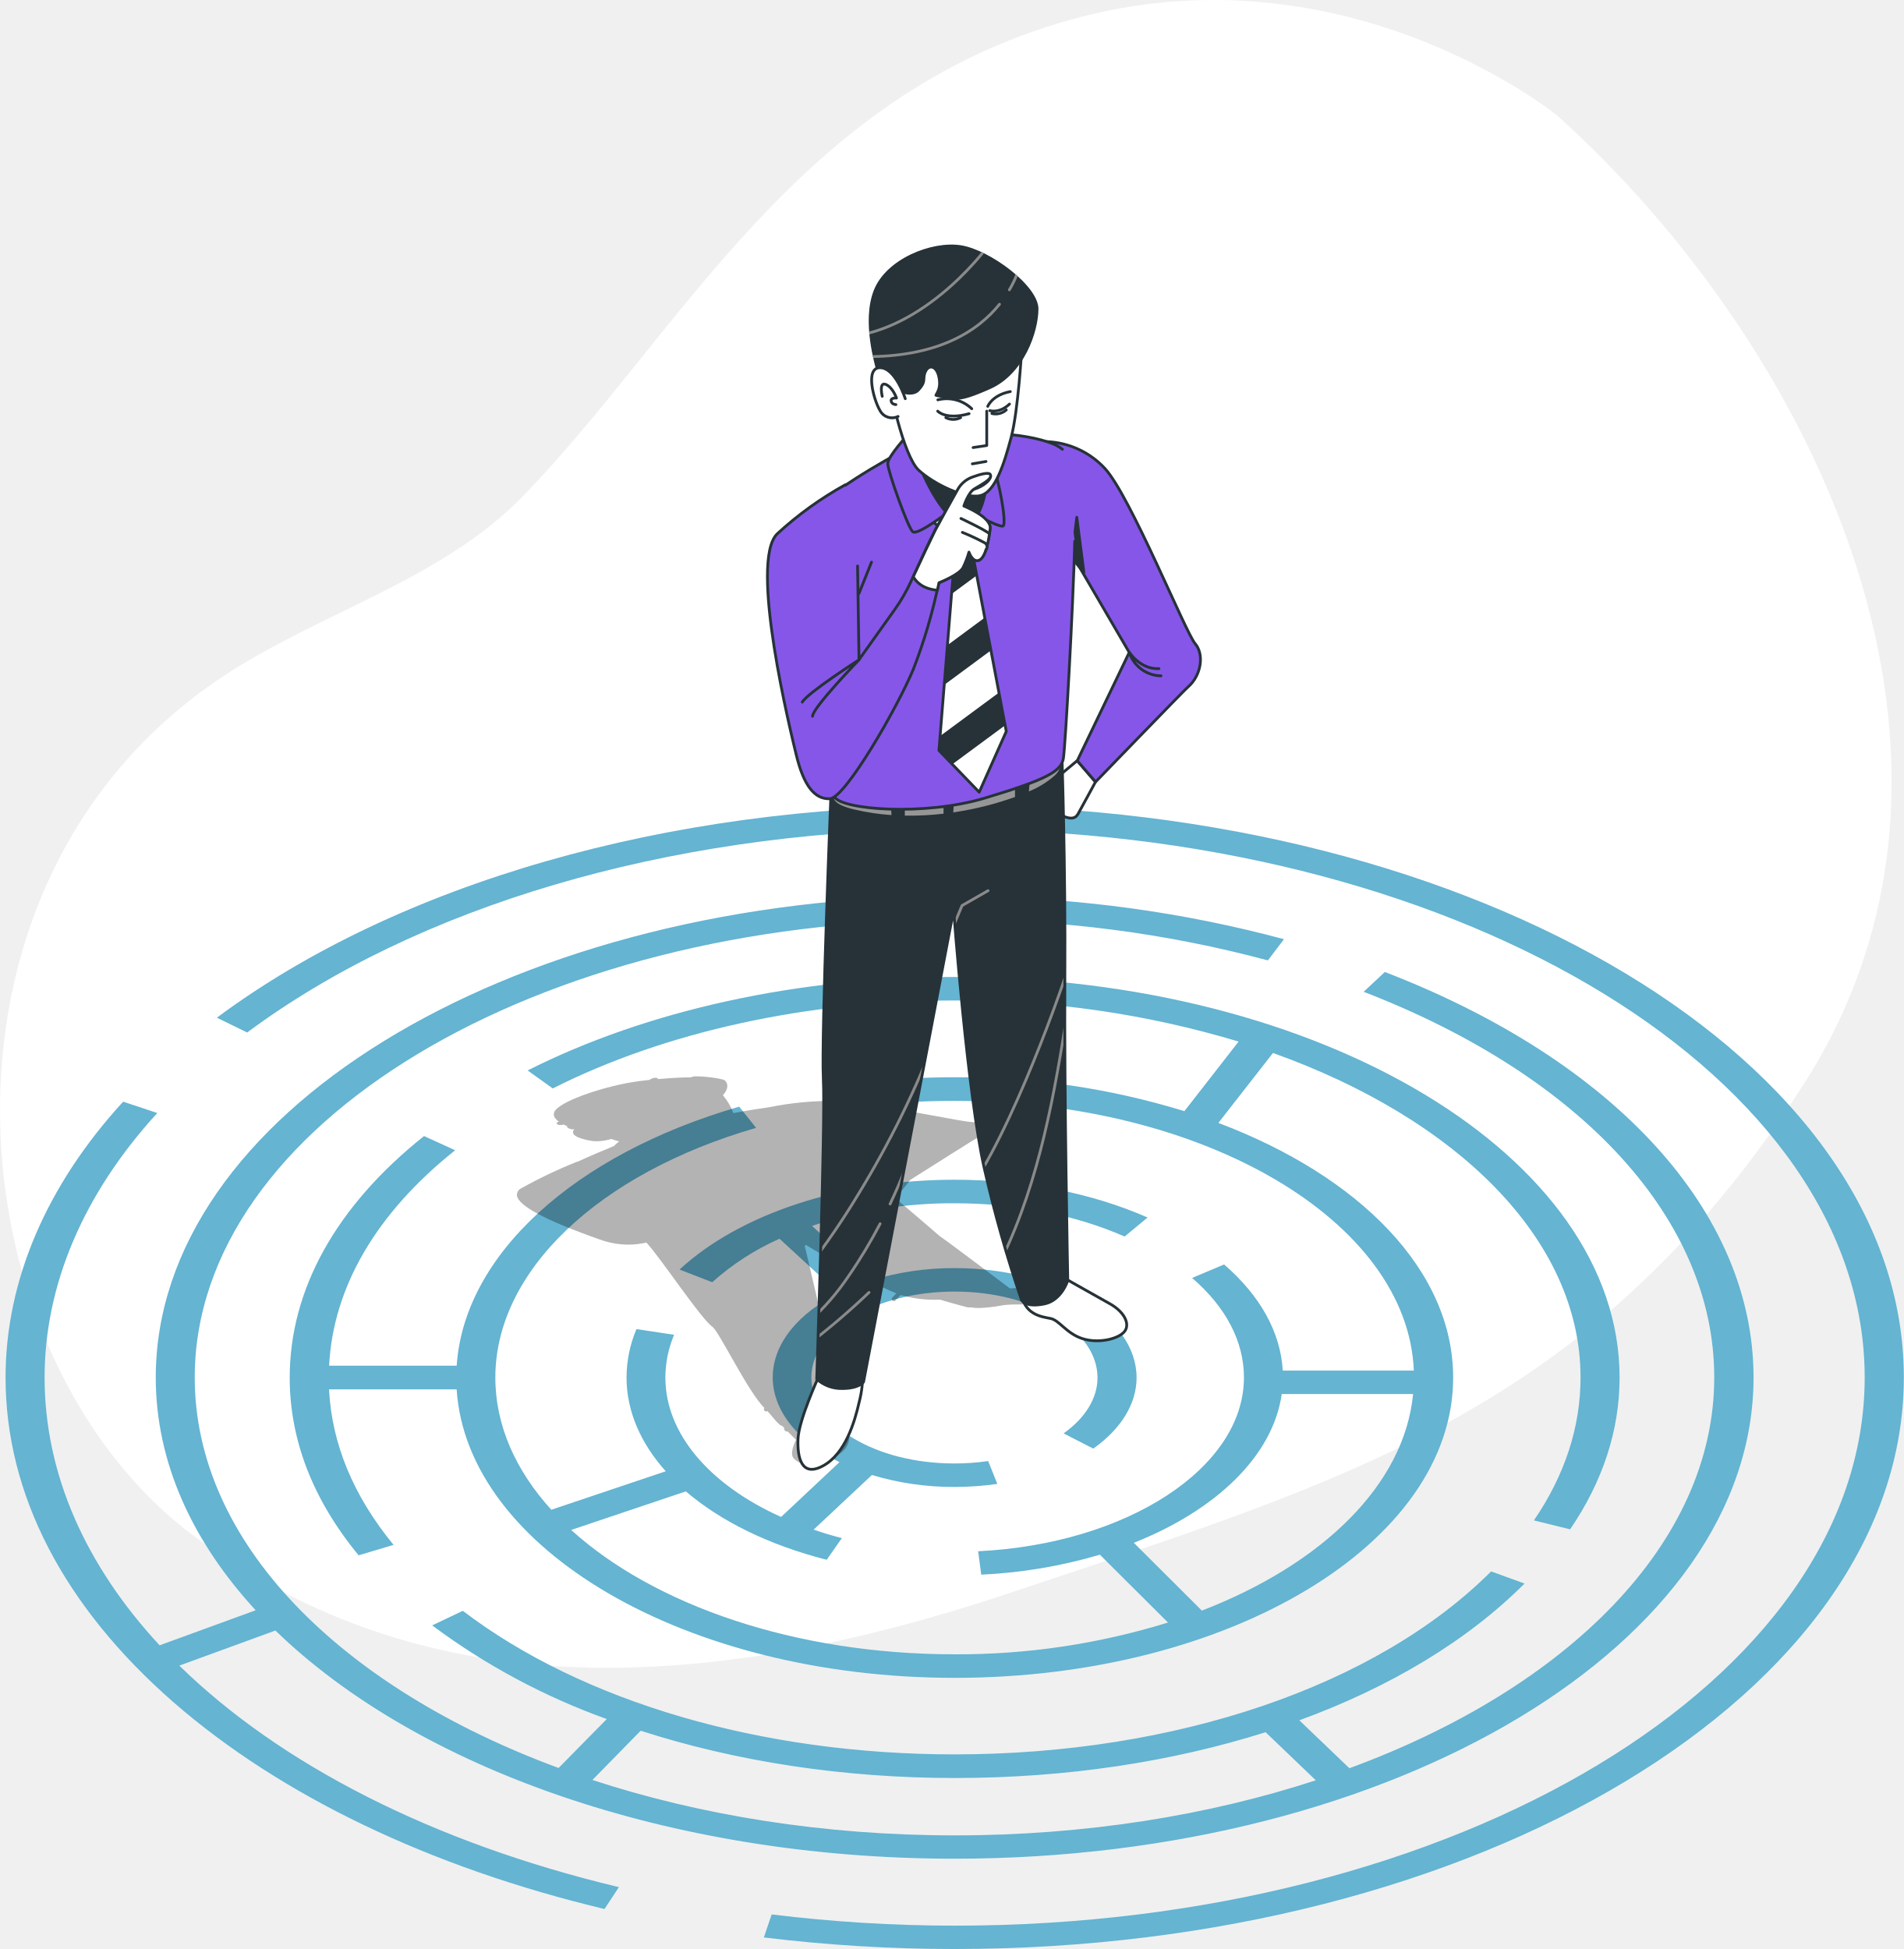
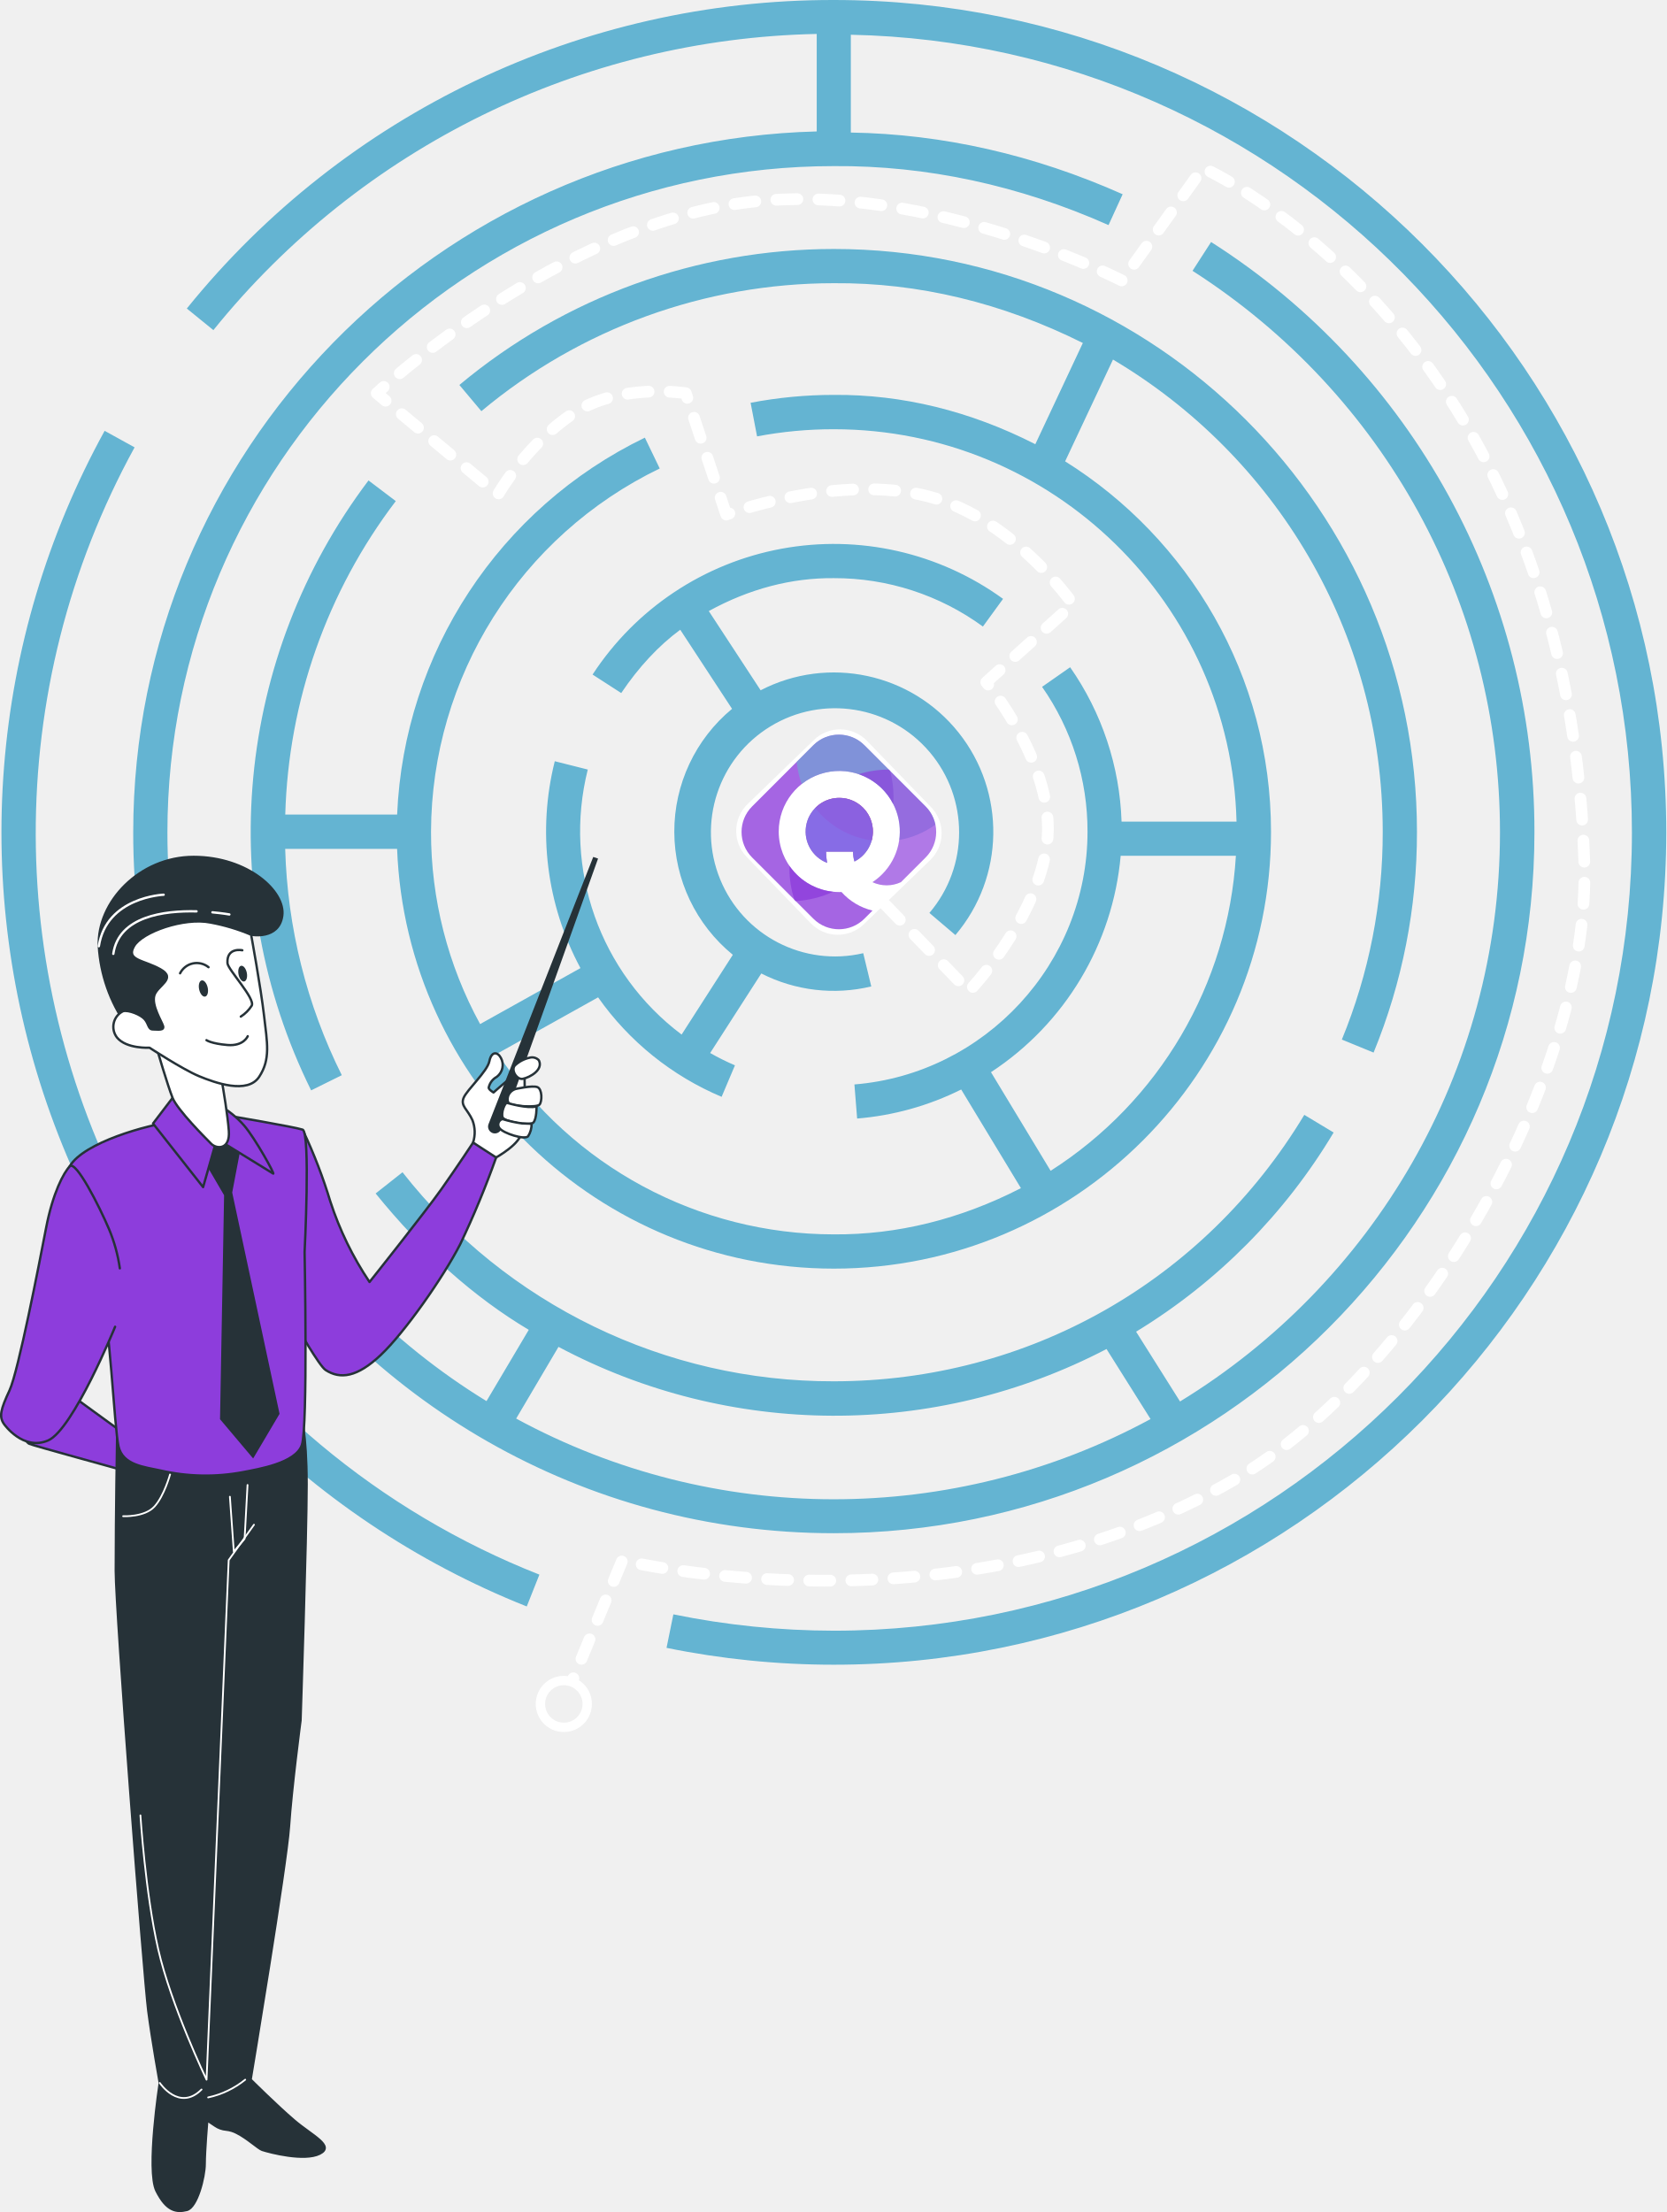
- <svg xmlns="http://www.w3.org/2000/svg" width="682.758" height="699.03" viewBox="0 0 682.758 699.03">
-   <defs>
-     <clipPath id="clip-path">
-       <path id="Path_2746" data-name="Path 2746" d="M220.8,208.1s-3.678,91.08-2.888,106.292S215.54,422,215.54,422a12.994,12.994,0,0,0,9.195,3.4c6.079,0,7.6-2.356,7.6-2.356l32.3-169.211s4.985,66.14,11.018,92.706a471.525,471.525,0,0,0,13.328,47.113s1.109,2.812,8.191,1.413c6.17-1.216,8.4-8.4,8.4-8.4s-1.307-66.87-1.049-108.131-1.049-79.788-1.049-79.788-27.827,9.119-47.766,11.55a94.788,94.788,0,0,1-34.909-2.2Z" transform="translate(-215.54 -198.75)" fill="#263238" stroke="#263238" stroke-linecap="round" stroke-linejoin="round" stroke-width="1" />
-     </clipPath>
-     <clipPath id="clip-path-2">
-       <path id="Path_2770" data-name="Path 2770" d="M236.258,129.712s6.626,4.1,9.787.638,1.353-4.255,2.614-6.778,3.754-1.125,4.058,3.617-3.83,5.046,1.216,5.684,5.547,2.173,17.553-3.207,17.188-20.471,17.188-28.693-17.371-21.155-27.781-22.8-26.854,4.818-31.277,16.186.638,27.158.957,29.058S230.894,128.785,236.258,129.712Z" transform="translate(-227.813 -77.924)" fill="#263238" />
-     </clipPath>
-   </defs>
-   <g id="Group_8237" data-name="Group 8237" transform="translate(-1112 -238.484)">
-     <g id="background-simple--inject-2" transform="translate(1112 238.484)">
-       <path id="Path_2729" data-name="Path 2729" d="M581.289,61.674S505.5-.226,406.927,27.221,267.108,139.577,210.558,197.951c-29.6,30.578-73.344,41.854-108.511,65.35C-10.34,338.575,6.241,507.74,93,571.57c75.076,55.244,168.891,61.019,290.959,20.274S593.4,526.616,669.116,409.913,674.648,145.671,581.289,61.674Z" transform="translate(-22.818 -20.201)" fill="#fff" />
-       <path id="Path_2730" data-name="Path 2730" d="M581.289,61.674S505.5-.226,406.927,27.221,267.108,139.577,210.558,197.951c-29.6,30.578-73.344,41.854-108.511,65.35C-10.34,338.575,6.241,507.74,93,571.57c75.076,55.244,168.891,61.019,290.959,20.274S593.4,526.616,669.116,409.913,674.648,145.671,581.289,61.674Z" transform="translate(-22.818 -20.201)" opacity="0" />
+ <svg xmlns="http://www.w3.org/2000/svg" width="711.884" height="945.066" viewBox="0 0 711.884 945.066">
+   <g id="Group_8331" data-name="Group 8331" transform="translate(11914.884 14162)">
+     <g id="Group_8262" data-name="Group 8262" transform="translate(-11914.239 -14162)">
+       <path id="Path_2731" data-name="Path 2731" d="M379.734,210.37A354.54,354.54,0,0,0,103.3,342.183l11.353,9.227a340.164,340.164,0,0,1,257.763-126.54v41.653C210.728,270.661,80.4,403.4,80.4,566.054a297.562,297.562,0,0,0,37.44,144.81l-36,21.8A342.662,342.662,0,0,1,80.989,401.5l-12.8-7.065A355.893,355.893,0,0,0,248.534,896.719l5.4-13.6A339.814,339.814,0,0,1,89.23,745.293l36.011-21.828c52.842,85.151,147.141,141.962,254.492,141.962,165.036,0,299.316-134.449,299.316-299.373a298.307,298.307,0,0,0-138.139-252.29l-7.939,12.311c82.248,52.725,131.359,142.358,131.359,239.9,0,102.814-54.779,193.106-136.694,243.168l-18.768-29.816a249.5,249.5,0,0,0,84.391-85.1l-12.528-7.54C537.862,757.868,462.7,800.522,379.638,800.522a233.441,233.441,0,0,1-184.185-89.316l-11.48,9.069c19.954,24.675,42,44.308,65.417,58.261l-18.053,30.449C149.63,758.9,95.009,668.736,95.009,566.054c0-157.015,127.723-284.716,284.708-284.716,39.624-.3,79.1,8.18,117.37,25.2l6.034-13.181C465.234,276.489,426.215,267.631,386.99,267V225.212C571.714,229.008,720.7,380.435,720.7,566.054,720.7,754.1,567.745,907.08,379.734,907.08a344.682,344.682,0,0,1-68.561-6.986l-2.922,14.315a358.148,358.148,0,0,0,71.451,7.2c196.061,0,355.667-159.546,355.667-355.657S575.795,210.37,379.734,210.37ZM262.094,785.812a251.121,251.121,0,0,0,234.137.923l18.815,29.922a284.309,284.309,0,0,1-271.037-.211Z" transform="translate(-24.13 -210.37)" fill="#64b4d2" />
+       <path id="Path_2732" data-name="Path 2732" d="M570.918,594.091a247.267,247.267,0,0,0,18.53-94.366c0-137.269-111.765-248.965-249.126-248.965a249.572,249.572,0,0,0-159.987,58.1l9.4,11.193a234.824,234.824,0,0,1,150.587-54.676c36.028-.274,71.881,8.336,106.383,25.547L426.4,334.17c-27.884-14.207-56.906-21.311-86.075-21.07a188.767,188.767,0,0,0-35.567,3.371l2.763,14.354a174.876,174.876,0,0,1,32.8-3.055c93.537,0,169.752,74.771,172.038,167.662H463.249a122.229,122.229,0,0,0-21.975-65.974l-11.988,8.375A107.385,107.385,0,0,1,448.7,499.725c0,56.045-43.744,103.479-99.587,107.982l1.159,14.564a121.853,121.853,0,0,0,44.458-12.4l25.516,42.14c-25.9,13.309-52.878,19.97-79.993,19.753a172.2,172.2,0,0,1-143.617-77.3l42.966-23.967A122.884,122.884,0,0,0,292.37,613l5.7-13.458a102.727,102.727,0,0,1-10.591-5.268L309.328,560.3a68.376,68.376,0,0,0,46.983,5.531l-3.43-14.2a53.02,53.02,0,1,1,28.263-17.2l11.115,9.455a68.115,68.115,0,0,0-83.217-104.585l-22.15-33.843c17.231-9.473,35.277-14.224,53.429-14.064a107.487,107.487,0,0,1,63.687,20.675l8.606-11.825a123.1,123.1,0,0,0-175.372,32.342l12.242,7.9c7.5-11.137,16.012-20.264,25.214-27.048l22.134,33.791a67.989,67.989,0,0,0,.333,105.085l-21.88,34.08a108.518,108.518,0,0,1-40.092-113.223l-14.1-3.556a123.259,123.259,0,0,0,10.972,88.387l-42.871,23.914a170.739,170.739,0,0,1-20.975-82.2,172.971,172.971,0,0,1,97.713-155.178l-6.351-13.169A187.84,187.84,0,0,0,153.739,492.4H105.947a231.873,231.873,0,0,1,47.221-133.924l-11.654-8.823A249.105,249.105,0,0,0,117,610.235l13.1-6.479a231.514,231.514,0,0,1-24.182-96.684h47.809C157.582,606.6,239.782,686.4,340.322,686.4c102.985,0,186.773-83.726,186.773-186.625,0-66.686-35.186-125.259-87.964-158.286l20.451-43.483c68.926,40.875,115.242,115.883,115.242,201.716a232.246,232.246,0,0,1-17.466,88.809Zm-137.98,50.515-25.484-42.139A123.708,123.708,0,0,0,462.868,510H512.09A171.871,171.871,0,0,1,432.938,644.605Z" transform="translate(15.282 -144.384)" fill="#64b4d2" />
+       <g id="Ellipse_220" data-name="Ellipse 220" transform="translate(228.239 716)" fill="none" stroke="#fff" stroke-width="4">
+         <circle cx="12" cy="12" r="12" stroke="none" />
+         <circle cx="12" cy="12" r="10" fill="none" />
+       </g>
+       <path id="Path_3255" data-name="Path 3255" stroke="#fff" d="M543.028,516.733,578.82,553.76s29.005-30.239,33.325-62.946S586.226,421.7,586.226,421.7l37.027-33.325s-26.845-38.879-65.416-46.9-82.694,8.64-82.694,8.64l-17.28-51.839s-28.079-4.628-48.136,8.64-32.09,34.559-32.09,34.559l-51.839-43.2s70.353-66.032,149.344-80.226,169.091,32.091,169.091,32.091L678.795,202s155.514,69.118,162.92,296.219c2.977,91.295-69.736,217.76-149.344,264.129-118.912,69.262-261.66,34.559-261.66,34.559l-20.982,50.6" fill="none" transform="translate(-165.498 -130.259)" stroke-linecap="round" stroke-linejoin="round" stroke-width="5" stroke-dasharray="9" />
+       <g id="Group_8328" data-name="Group 8328" transform="translate(15096.783 21448.008)">
+         <rect id="Rectangle_1070" data-name="Rectangle 1070" width="71.429" height="71.429" rx="16" transform="matrix(0.695, 0.719, -0.719, 0.695, -14738.162, -21143.008)" fill="#fff" />
+         <g id="Final_QRIOCTBOX-02" data-name="Final QRIOCTBOX-02" transform="translate(-14780.609 -21134.135)">
+           <g id="Layer_1" data-name="Layer 1" transform="translate(0 0)">
+             <path id="Path_3500" data-name="Path 3500" d="M287.462,1034.588a25.87,25.87,0,0,1,48.948-11.69c.061-.972.1-1.946.1-2.925a44.534,44.534,0,0,0-1.438-11.249l-11-11a15.434,15.434,0,0,0-21.827,0L276.1,1023.864a15.436,15.436,0,0,0,0,21.829l18.633,18.632a44.172,44.172,0,0,0,15.955-4A25.871,25.871,0,0,1,287.462,1034.588Z" transform="translate(-271.58 -993.203)" fill="#8d3ddc" opacity="0.79" />
+             <path id="Path_3501" data-name="Path 3501" d="M524.04,1256.7h11.487a14.38,14.38,0,0,0,.627,4.207,14.376,14.376,0,1,0-11.666.586A26.02,26.02,0,0,1,524.04,1256.7Z" transform="translate(-487.915 -1206.691)" fill="#8859a4" opacity="0.79" />
+             <path id="Path_3502" data-name="Path 3502" d="M499.583,1008.693a25.868,25.868,0,0,1,25.868,25.868,26.174,26.174,0,0,1-.252,3.607,37.243,37.243,0,0,0,15.46-6.56,15.369,15.369,0,0,0-4.195-7.772L510.324,997.7a15.434,15.434,0,0,0-21.827,0l-7.1,7.1a37.211,37.211,0,0,0,2.147,9.47A25.751,25.751,0,0,1,499.583,1008.693Z" transform="translate(-457.835 -993.176)" fill="#64b4d2" opacity="0.57" />
+             <path id="Path_3503" data-name="Path 3503" d="M562.059,1233.6a14.33,14.33,0,0,0-10.279,4.328,37.4,37.4,0,0,0,24.147,13.863A14.376,14.376,0,0,0,562.06,1233.6Z" transform="translate(-520.311 -1206.598)" fill="#ba3a94" opacity="0.79" />
+             <path id="Path_3504" data-name="Path 3504" d="M524.04,1256.7h11.487a14.38,14.38,0,0,0,.627,4.207,14.376,14.376,0,1,0-11.666.586A26.02,26.02,0,0,1,524.04,1256.7Z" transform="translate(-487.915 -1206.691)" fill="#8167f2" opacity="0.79" />
+             <path id="Path_3505" data-name="Path 3505" d="M745.9,1141.9l-15.723-15.723h-.124a42.317,42.317,0,0,0-12.721,1.946,25.875,25.875,0,0,1,5.843,46.156,14.387,14.387,0,0,0,12.174,0l10.557-10.55A15.437,15.437,0,0,0,745.9,1141.9Z" transform="translate(-667.268 -1111.242)" fill="#8d3ddc" opacity="0.69" />
+             <path id="Path_3506" data-name="Path 3506" d="M489.181,1511.72a25.85,25.85,0,0,1-13.253-7.932c-.317.011-.633.019-.953.019A25.831,25.831,0,0,1,453.7,1492.65c-.01.389-.017.778-.017,1.169a42.287,42.287,0,0,0,2.134,13.286l8.078,8.078a15.433,15.433,0,0,0,21.827,0Z" transform="translate(-433.228 -1436.555)" fill="#8d3ddc" opacity="0.79" />
+           </g>
+         </g>
+       </g>
    </g>
-     <g id="Labyrinth--inject-2" transform="translate(1113.995 527.497)">
-       <path id="Path_2731" data-name="Path 2731" d="M364.5,210.37c-103.146,0-199.591,27.721-264.591,75.988l10.866,5.319c60.867-45.259,150.457-71.657,246.719-72.949v24.012c-154.758,2.386-279.5,78.906-279.5,172.676,0,30.259,13.024,58.724,35.836,83.481L79.373,511.466c-26.565-28.648-41.246-61.535-41.246-96.049,0-33.192,13.982-66,40.426-94.864L66.3,316.48C38.72,346.587,24.13,380.8,24.13,415.417c0,41.87,20.821,82.067,60.213,116.46,38.48,33.526,91.931,59.18,154.575,74.164l5.167-7.842C176.851,582.15,122.428,553.943,86.44,518.746l34.468-12.584C171.486,555.25,261.745,588,364.5,588c157.964,0,286.491-77.508,286.491-172.585,0-59.134-49.408-113.511-132.22-145.442l-7.6,7.1c78.724,30.4,125.73,82.067,125.73,138.3,0,59.271-52.432,111.323-130.837,140.183L488.1,538.366c32.477-11.869,60.259-28.511,80.775-49.058l-11.991-4.347C515.85,525.995,443.9,550.585,364.405,550.585c-69.134,0-133.375-18.769-176.293-51.49l-10.988,5.228a241.229,241.229,0,0,0,62.614,33.587l-17.28,17.553C144.252,526.588,91.972,474.612,91.972,415.417c0-90.517,122.25-164.135,272.509-164.135a426.782,426.782,0,0,1,112.341,14.529l5.775-7.6a445.867,445.867,0,0,0-111.156-15.2V218.926c176.809,2.188,319.409,89.484,319.409,196.49,0,108.4-146.4,196.6-326.354,196.6a541.558,541.558,0,0,1-65.623-4.027l-2.8,8.252a562.8,562.8,0,0,0,68.389,4.149c187.66,0,340.427-91.976,340.427-205.032S552.157,210.37,364.5,210.37ZM251.9,542.1c34.119,11.018,72.584,16.961,112.615,16.961s77.827-5.79,111.49-16.429l18.009,17.249c-38.541,12.6-82.66,19.757-129.514,19.757s-91.262-7.2-129.909-19.878Z" transform="translate(-24.131 -210.37)" fill="#64b4d2" />
-       <path id="Path_2732" data-name="Path 2732" d="M550.362,448.877c11.778-17.295,17.736-35.623,17.736-54.453,0-79.21-106.976-143.663-238.451-143.663-55.943,0-110.335,11.915-153.132,33.526l9,6.459c40.289-20.35,91.475-31.55,144.135-31.55a348.026,348.026,0,0,1,101.824,14.742l-19.438,24.955a275.894,275.894,0,0,0-82.386-12.158,296.732,296.732,0,0,0-34.043,1.945l2.644,8.283a274.978,274.978,0,0,1,31.4-1.763c89.529,0,162.478,43.146,164.667,96.748H447.306c-.775-13.678-8.009-26.809-21.034-38.07L414.8,358.709c12.158,10.5,18.587,22.8,18.587,35.715,0,32.341-41.87,59.712-95.32,62.31l1.109,8.4a179.336,179.336,0,0,0,42.553-7.158L406.151,482.3a254.608,254.608,0,0,1-76.566,11.4c-57.356,0-107.9-17.751-137.463-44.605l41.125-13.83c12.416,10.638,29.7,19.225,50.5,24.529l5.456-7.766q-5.243-1.353-10.137-3.04l20.912-19.6a101.22,101.22,0,0,0,29.605,4.286,106.928,106.928,0,0,0,15.365-1.094l-3.283-8.192a83.437,83.437,0,0,1-12.158.866c-28.268,0-51.246-13.845-51.246-30.866s23.116-30.79,51.383-30.79,51.231,13.86,51.231,30.882c0,7.31-4.331,14.423-12.158,19.985l10.638,5.456c10.015-7.082,15.532-16.125,15.532-25.441,0-21.672-29.255-39.3-65.228-39.3a101.232,101.232,0,0,0-29.955,4.392l-21.2-19.529a159.851,159.851,0,0,1,51.14-8.116c22.082,0,43.161,4.119,60.958,11.93l8.237-6.824c-20.2-8.86-44.073-13.541-69.195-13.541-39.924,0-76.809,12.052-98.663,32.2l11.717,4.559a92.614,92.614,0,0,1,24.134-15.608l21.186,19.5c-14.407,7.219-23.617,18.085-23.617,30.243s9.331,23.176,23.936,30.4L267.4,444.439c-25.836-11.626-41.5-30.015-41.5-50.015a39.514,39.514,0,0,1,3.131-15.319l-13.5-2.052a44.908,44.908,0,0,0-3.556,17.371c0,12.006,5.015,23.511,14.058,33.632L185,441.855c-12.8-14.1-20.076-30.259-20.076-47.432,0-37.994,36.7-73.1,93.526-89.545l-6.079-7.6c-59.529,17.234-98.694,53.389-101.308,92.918H105.314c1.413-28.146,16.945-54.788,45.2-77.28l-11.155-5.091c-31.52,25.091-48.177,55.031-48.177,86.627,0,22.386,8.313,43.83,24.711,63.739l12.538-3.739c-14.392-17.493-22.173-36.231-23.146-55.791h45.76c3.693,57.432,82.371,103.481,178.6,103.481,98.572,0,178.77-48.313,178.77-107.691,0-38.48-33.678-72.28-84.2-91.338L443.8,278.025c65.973,23.587,110.3,66.87,110.3,116.4,0,17.736-5.608,34.955-16.717,51.247ZM418.294,478.026,393.9,453.71c29.59-11.733,49.909-31.246,53.04-53.359h47.113C490.878,432.98,461.425,461.369,418.294,478.026Z" transform="translate(10.72 -189.377)" fill="#64b4d2" />
-     </g>
-     <g id="Character--inject-2" transform="translate(1297.379 326.21)">
-       <path id="Path_2733" data-name="Path 2733" d="M347.843,350.136c-.137-.441-.578-1.809-9.119-1.14L321.6,350.288c-1.976-1.52-25.076-18.906-25.152-18.739-.851-.76-13.556-11.717-17.493-14.863a6.307,6.307,0,0,0,3.739-1.337c.532-.623,2.781-3.5,3.176-4.012,7.948-5.03,23.04-14.559,23.982-15.061,2.614-1.4,2.933-2.69,2.736-3.526-.289-1.292-1.93-2.052-4.559-2.143-1.611,0-7.4-1.125-14.1-2.34-11.657-2.128-27.629-5.03-35.183-5.228a112.466,112.466,0,0,0-23.526,2.264c-3.389.456-7.8,1.155-12.8,2.1a22.1,22.1,0,0,0-3.754-6.429c2.067-2.234,1.93-4.225.669-5.319-.912-.79-11.5-2.067-12.036-1.079-3.784,0-8.024.289-12.052.638.5-.4-1.155-.973-2.933.273-2.568.274-4.97.593-7.021.957-10.9,1.915-25.73,6.991-27.128,10.638-.486,1.277.334,2.416,1.657,3.374-1.672.5-.38,1.687,1.717,1.049a15.037,15.037,0,0,0,1.413.669c-.775.167,1.033,1.337,2.523.988h0a1.261,1.261,0,0,0-.578,1.125c.106,2.249,7.052,3.131,7.112,3.131a11.4,11.4,0,0,0,1.429.076,18.692,18.692,0,0,0,5.167-.806c.927.3,1.885.593,2.857.882a14.475,14.475,0,0,0-1.885,1.641c-3.739,1.52-8.647,3.617-13.1,5.654h-.213a172.892,172.892,0,0,0-19.939,9.514,2.583,2.583,0,0,0-1.52,2.538c.365,3.678,10.289,8.967,29.468,15.73l.3.106a30.288,30.288,0,0,0,10.182,1.824,29.363,29.363,0,0,0,6.459-.745c5,5.289,19.559,27.356,23.693,30.213,2.371,1.657,12.675,23.192,18.648,29.134-.669.547.365,1.672,1.079,1.079,1.429,1.52,4.468,5.654,5.182,5.228l.912.927c-.5.243.471,1.52,1.125,1.14l3.04,3.04c-.912,1.824-2.234,5.122-.821,6.672a7.067,7.067,0,0,0,5.486,2.1,19.134,19.134,0,0,0,7.067-1.626c5.319-2.188,7.751-5.182,7.234-8.951a5.043,5.043,0,0,0-.456-1.52.745.745,0,0,0,.152-.638l-5.608-20.289c.593-1.383-9.954-45.38-9.954-45.38a.79.79,0,0,0,.456-.274c5.882,3.617,21.748,13.1,32.417,17.34-.456.5-.927,1-1.429,1.52a.76.76,0,0,0,0,1.079.729.729,0,0,0,1.064,0c.653-.638,1.277-1.307,1.884-1.991a44.072,44.072,0,0,0,14.149,1.672c5.821,1.733,9.848,2.751,9.939,2.766a4.952,4.952,0,0,0,1.14,0,15.316,15.316,0,0,0,2.827.228,48.872,48.872,0,0,0,7.9-.866l.7-.106a33.622,33.622,0,0,1,4.863-.289,66.873,66.873,0,0,0,8.344-.5c6.292-.806,12.842-2.705,14.787-3.906C347.98,351.108,347.949,350.47,347.843,350.136Zm-64.028-52.25-7.6,11.976-3.572,1.869-.35-.274a1.658,1.658,0,0,0,0-.38c-.456-1.216-8.3-10.289-13.951-16.292h.805Z" transform="translate(-144.796 24.101)" opacity="0.3" />
-       <path id="Path_2734" data-name="Path 2734" d="M280.57,199.72l-9.438,7.872s-1.839,2.888-.532,4.468a25.666,25.666,0,0,1,2.629,4.195s1.52,3.146,3.146,3.678,3.419.79,4.468-1.049,6.292-11.55,6.292-11.55Z" transform="translate(-79.651 -14.618)" fill="#fff" stroke="#263238" stroke-linecap="round" stroke-linejoin="round" stroke-width="1" />
-       <path id="Path_2735" data-name="Path 2735" d="M218.651,345.559s-7.188,15.608-7.508,22.477,1.261,14.058,9.119,9.681,11.17-15.578,12.812-22.8a39.038,39.038,0,0,0,1.246-11.231Z" transform="translate(-110.331 60.212)" fill="#fff" stroke="#263238" stroke-linecap="round" stroke-linejoin="round" stroke-width="1" />
-       <path id="Path_2736" data-name="Path 2736" d="M278.431,321.694s11.55,6.55,17.173,9.681,7.492,7.8,5,10.3-9.362,4.058-14.985,2.173-8.115-6.55-11.246-7.173-9.681-1.246-10.638-9.681S278.431,321.694,278.431,321.694Z" transform="translate(-82.998 48.484)" fill="#fff" stroke="#263238" stroke-linecap="round" stroke-linejoin="round" stroke-width="1" />
-       <path id="Path_2737" data-name="Path 2737" d="M220.8,208.1s-3.678,91.08-2.888,106.292S215.54,422,215.54,422a12.994,12.994,0,0,0,9.195,3.4c6.079,0,7.6-2.356,7.6-2.356l32.3-169.211s4.985,66.14,11.018,92.706a471.525,471.525,0,0,0,13.328,47.113s1.109,2.812,8.191,1.413c6.17-1.216,8.4-8.4,8.4-8.4s-1.307-66.87-1.049-108.131-1.049-79.788-1.049-79.788-27.827,9.119-47.766,11.55a94.788,94.788,0,0,1-34.909-2.2Z" transform="translate(-108.026 -15.123)" fill="#263238" />
-       <g id="Group_8028" data-name="Group 8028" transform="translate(107.514 183.627)" clip-path="url(#clip-path)">
-         <path id="Path_2738" data-name="Path 2738" d="M259.895,263.76a348.189,348.189,0,0,1-28.875,58.754,271.717,271.717,0,0,1-17.249,25.2" transform="translate(-216.46 -164.96)" fill="none" stroke="#8a8a8a" stroke-linecap="round" stroke-linejoin="round" stroke-width="1" />
-         <path id="Path_2739" data-name="Path 2739" d="M239.211,309a178.381,178.381,0,0,1-11.231,18.648,88.147,88.147,0,0,1-14.24,16.459" transform="translate(-216.476 -141.446)" fill="none" stroke="#8a8a8a" stroke-linecap="round" stroke-linejoin="round" stroke-width="1" />
-         <path id="Path_2740" data-name="Path 2740" d="M242.637,288.34a228.276,228.276,0,0,1-9.787,24.316" transform="translate(-206.543 -152.184)" fill="none" stroke="#8a8a8a" stroke-linecap="round" stroke-linejoin="round" stroke-width="1" />
-         <path id="Path_2741" data-name="Path 2741" d="M287.141,247.52S270.424,298.888,252.46,326.9" transform="translate(-196.35 -173.401)" fill="none" stroke="#8a8a8a" stroke-linecap="round" stroke-linejoin="round" stroke-width="1" />
-         <path id="Path_2742" data-name="Path 2742" d="M282.912,258.05c-4.772,30.669-10.152,61.611-23.6,89.666" transform="translate(-192.79 -167.928)" fill="none" stroke="#8a8a8a" stroke-linecap="round" stroke-linejoin="round" stroke-width="1" />
-         <path id="Path_2743" data-name="Path 2743" d="M247.63,243.744l3.343-8.009L260.3,230.4" transform="translate(-198.861 -182.299)" fill="none" stroke="#8a8a8a" stroke-linecap="round" stroke-linejoin="round" stroke-width="1" />
-         <path id="Path_2744" data-name="Path 2744" d="M299.5,196.56s-10.942,10.532-38.3,13.465-39.97,0-39.97,0-3.45,1.657-1.307,4.195c0,0-1.641,2.538,7.188,4.65a84.08,84.08,0,0,0,13.328,2.006l-.274-4.559,5.046-.851v5.593a101.828,101.828,0,0,0,13.891-.684v-4.909l3.784-.41-.3,4.863,1.52-.243a114.573,114.573,0,0,0,20.623-5.289v-7.325l5.471-.426-.5,5.76a32.752,32.752,0,0,0,9.331-5.76A7.158,7.158,0,0,0,299.5,196.56Z" transform="translate(-213.623 -199.888)" fill="#969696" />
-         <path id="Path_2745" data-name="Path 2745" d="M235.157,325.21a256.492,256.492,0,0,1-21.277,18.237" transform="translate(-216.403 -133.02)" fill="none" stroke="#8a8a8a" stroke-linecap="round" stroke-linejoin="round" stroke-width="1" />
+     <g id="Labyrinth--inject-2" transform="translate(-11914.4 -13795.892)">
+       <g id="Presentation-bro" transform="translate(0 0)">
+         <g id="freepik--Character--inject-63" transform="translate(0 0)">
+           <path id="Path_3225" data-name="Path 3225" d="M366.308,234.773s-20.989-15.226-22.332-16.238S324,225.641,322.986,230.723s-.331,6.425,1.012,7.107,38.57,10.825,39.6,11.156S366.308,234.773,366.308,234.773Z" transform="translate(-311.958 12.928)" fill="#8d3ddc" stroke="#263238" stroke-linecap="round" stroke-linejoin="round" stroke-width="1" />
+           <path id="Path_3226" data-name="Path 3226" d="M244.939,185.139a14.338,14.338,0,0,0-.289-9.524c-2.066-4.628-5.206-6.074-3.76-9.544s10.123-11.28,10.991-15.618,3.471-4.132,4.917-1.446a6.342,6.342,0,0,1-1.735,8.1,6.879,6.879,0,0,0-3.471,4.628c0,.868,2.066,2.066,2.066,2.066s8.656-7.809,10.681-8.388,2.6,0,2.6,3.471.558,18.242-1.756,23.448-12.4,10.329-12.4,10.329Z" transform="translate(-43.291 -63.148)" fill="#fff" stroke="#263238" stroke-linecap="round" stroke-linejoin="round" stroke-width="1" />
+           <path id="Path_3227" data-name="Path 3227" d="M227.156,224.361a2.933,2.933,0,0,1-1.591-3.781l44.727-114.12,2.066.682-41.318,115.5a2.954,2.954,0,0,1-3.925,1.715Z" transform="translate(-17.328 -106.439)" fill="#263238" />
+           <path id="Path_3228" data-name="Path 3228" d="M251.7,163.351a.33.33,0,0,1,.62,0A217.115,217.115,0,0,1,263.8,193.245a138.417,138.417,0,0,0,16.754,34.4s23.716-29.77,30.658-39.6,13.594-19.957,13.594-19.957l9.834,6.363a387.926,387.926,0,0,1-15.329,37.021c-7.231,14.151-23.82,37.806-33.943,47.35s-17.312,10.495-23.593,6.425c-2.748-1.777-12.4-18.8-12.4-18.8s-4.132-29.191-2.6-50.594A165.587,165.587,0,0,1,251.7,163.351Z" transform="translate(-123.161 -46.029)" fill="#8d3ddc" stroke="#263238" stroke-linecap="round" stroke-linejoin="round" stroke-width="1" />
+           <path id="Path_3229" data-name="Path 3229" d="M281.889,288.849c0-23.985.579-57.246.579-57.246a404.532,404.532,0,0,0,41.648,3.76c17.622.289,36.711-13.883,36.711-13.883s2.6,8.1,2.6,30.369-2.6,100.857-2.6,100.857-3.842,29.129-4.937,45.45-16.383,108.067-16.383,108.067,10.929,10.908,18.593,17.457,17.457,10.908,10.908,14.193-21.258-.537-24.543-1.611c-1.715-.578-6.342-4.979-10.867-7.251a12.4,12.4,0,0,0-4.607-1.4,9.606,9.606,0,0,1-4.586-1.632l-3.429-2.293s-1.095,13.1-1.095,18.593-3.264,18.593-7.644,19.647-8.594.578-12.953-8.14,1.4-46.132,1.4-46.132-3.243-18.077-4.9-30.741C293.872,461.7,281.889,306.326,281.889,288.849Z" transform="translate(-232.911 16.16)" fill="#263238" stroke="#263238" stroke-linecap="round" stroke-linejoin="round" stroke-width="1" />
+           <path id="Path_3230" data-name="Path 3230" d="M333.94,234.11s-2.5,9.214-6.693,13.821-13.387,4.132-13.387,4.132" transform="translate(-261.742 29.622)" fill="none" stroke="#fff" stroke-linecap="round" stroke-linejoin="round" stroke-width="0.75" />
+           <path id="Path_3231" data-name="Path 3231" d="M305.391,236.34l-1.26,23.014-4.607,5.454L297.85,241.36" transform="translate(-200.117 31.999)" fill="none" stroke="#fff" stroke-linecap="round" stroke-linejoin="round" stroke-width="0.75" />
+           <path id="Path_3232" data-name="Path 3232" d="M314.175,359.33a37.806,37.806,0,0,1-15.845,7.582" transform="translate(-209.894 163.094)" fill="none" stroke="#fff" stroke-linecap="round" stroke-linejoin="round" stroke-width="0.75" />
+           <path id="Path_3233" data-name="Path 3233" d="M307.36,360s8.264,12.4,17.849,2.81" transform="translate(-239.583 163.808)" fill="none" stroke="#fff" stroke-linecap="round" stroke-linejoin="round" stroke-width="0.75" />
+           <path id="Path_3234" data-name="Path 3234" d="M345.027,244.56l-10.8,15.122-9.462,221.981S309.6,449.993,304.1,425.884s-7.582-57.143-7.582-57.143" transform="translate(-237.006 40.761)" fill="none" stroke="#fff" stroke-linecap="round" stroke-linejoin="round" stroke-width="0.75" />
+           <path id="Path_3235" data-name="Path 3235" d="M354.108,159.91s28.922,4.917,32.373,6.074.868,52.329.868,52.329,1.446,74.579-1.157,82.388-18.593,10.33-25.08,11.61a86.4,86.4,0,0,1-35.43-.7c-6.755-1.487-16.052-2.252-17.849-10.329s-3.76-54.354-7.809-69.683-19.068-39.892-12.994-50.015,32.951-17.622,44.52-19.068S354.108,159.91,354.108,159.91Z" transform="translate(-257.697 -49.467)" fill="#8d3ddc" stroke="#263238" stroke-linecap="round" stroke-linejoin="round" stroke-width="1" />
+           <path id="Path_3236" data-name="Path 3236" d="M308.563,170.358l-3.739,19.667,20.225,94.556-11.28,19.068-14.151-16.775,1.735-95.692L291.23,173.829l5.785-11.259Z" transform="translate(-206.099 -46.632)" fill="#263238" />
+           <path id="Path_3237" data-name="Path 3237" d="M292.847,157.67a40.471,40.471,0,0,1,11.259,8.966c4.917,5.764,13.3,21.093,12.4,20.514s-23.985-14.75-23.985-14.75Z" transform="translate(-200.279 -51.855)" fill="#8d3ddc" stroke="#263238" stroke-linecap="round" stroke-linejoin="round" stroke-width="1" />
+           <path id="Path_3238" data-name="Path 3238" d="M312.908,156.27l18.221,19.957-5.206,18.2-21.4-27.167Z" transform="translate(-239.635 -53.347)" fill="#8d3ddc" stroke="#263238" stroke-linecap="round" stroke-linejoin="round" stroke-width="1" />
+           <path id="Path_3239" data-name="Path 3239" d="M355.709,139.69s11.858,2.314,13.3-8.1-14.75-25.142-37.868-25.142-41.318,19.357-40.492,38.157a65.591,65.591,0,0,0,11.858,33.819c1.157,1.735,10.7,6.941,14.75,7.52s6.941-5.206,4.917-12.726,4.338-9.524,1.735-16.527-6.074-6.941-7.231-9.255,11.569-7.231,23.138-6.652S355.709,139.69,355.709,139.69Z" transform="translate(-248.906 -106.45)" fill="#263238" stroke="#263238" stroke-linecap="round" stroke-linejoin="round" stroke-width="1" />
+           <path id="Path_3240" data-name="Path 3240" d="M343.954,117.724c-13.821-.331-33.178,2.066-35.554,18.159" transform="translate(-260.476 -94.462)" fill="none" stroke="#fff" stroke-linecap="round" stroke-linejoin="round" stroke-width="1" />
+           <path id="Path_3241" data-name="Path 3241" d="M308.841,118.819s-2.872-.516-7.231-.909" transform="translate(-211.335 -94.235)" fill="none" stroke="#fff" stroke-linecap="round" stroke-linejoin="round" stroke-width="1" />
+           <path id="Path_3242" data-name="Path 3242" d="M342.883,114.27s-24.481.95-27.683,22" transform="translate(-273.453 -98.115)" fill="none" stroke="#fff" stroke-linecap="round" stroke-linejoin="round" stroke-width="1" />
+           <path id="Path_3243" data-name="Path 3243" d="M329.218,158.627a4.854,4.854,0,0,0,.186,1.116c.62,3.553,2.5,14.689,3,21.444.578,8.078-5.206,7.788-7.52,5.475s-14.461-14.461-16.527-19.647S301.7,146.19,301.7,146.19Z" transform="translate(-235.121 -64.091)" fill="#fff" stroke="#263238" stroke-linecap="round" stroke-linejoin="round" stroke-width="1" />
+           <path id="Path_3244" data-name="Path 3244" d="M352.673,125.47s4.132,22.56,5.5,34.4,2.892,18.8-2.066,26.32-18.779,2.6-25.72-.289-21.113-12.147-21.113-12.147-9.834.578-13.883-4.338a7.437,7.437,0,0,1,2.6-11.28c2.314-.578,7.52,1.446,9.255,3.471s1.446,4.338,3.471,4.338,4.917.578,4.338-1.446-4.917-8.677-3.76-12.994,9.834-7.231,2.6-11.28-14.75-3.76-11.28-9.834,21.4-12.4,32.682-10.123A83.006,83.006,0,0,1,352.673,125.47Z" transform="translate(-245.871 -92.23)" fill="#fff" stroke="#263238" stroke-linecap="round" stroke-linejoin="round" stroke-width="1" />
+           <path id="Path_3245" data-name="Path 3245" d="M303.272,125.825s-6.755-1.446-6.342,5.5c.145,2.727,12.127,15.329,10.329,18.2a15.2,15.2,0,0,1-4.628,4.628" transform="translate(-200.229 -85.932)" fill="none" stroke="#263238" stroke-linecap="round" stroke-linejoin="round" stroke-width="1" />
+           <path id="Path_3246" data-name="Path 3246" d="M318.068,130.18a7.974,7.974,0,0,0-12.147,2.6" transform="translate(-229.466 -83.057)" fill="none" stroke="#263238" stroke-linecap="round" stroke-linejoin="round" stroke-width="1" />
+           <path id="Path_3247" data-name="Path 3247" d="M315.432,143.53s-1.735,4.338-8.656,3.76-8.966-2.066-8.966-2.066" transform="translate(-210.076 -66.927)" fill="none" stroke="#263238" stroke-linecap="round" stroke-linejoin="round" stroke-width="1" />
+           <path id="Path_3248" data-name="Path 3248" d="M306.157,135.843c.413,1.921,1.549,3.285,2.562,3.078s1.508-1.942,1.095-3.843-1.549-3.285-2.562-3.078S305.764,133.942,306.157,135.843Z" transform="translate(-221.563 -79.238)" fill="#263238" />
+           <path id="Path_3249" data-name="Path 3249" d="M298.068,132.677c.351,1.839,1.446,3.181,2.417,3s1.487-1.859,1.116-3.7-1.446-3.181-2.438-3S297.7,130.818,298.068,132.677Z" transform="translate(-196.637 -82.455)" fill="#263238" />
+           <path id="Path_3250" data-name="Path 3250" d="M374.973,214.159a67.987,67.987,0,0,0-4.607-16.734c-4.132-9.772-14.172-29.542-16.775-26.857s-7.231,11.28-10.123,26.32-11.858,61.3-15.618,69.393-4.628,11.259-2.314,14.461c0,0,8.1,11.569,18.8,6.941s28.613-48.569,28.613-48.569" transform="translate(-324.26 -38.372)" fill="#8d3ddc" stroke="#263238" stroke-linecap="round" stroke-linejoin="round" stroke-width="1" />
+           <path id="Path_3251" data-name="Path 3251" d="M248.331,149.358c1.715,3.884-3.76,7.045-6.9,7.706-2.6.558-5.309-3.8-3.367-5.764a13.387,13.387,0,0,1,6.384-3.285,3.966,3.966,0,0,1,3.677,1.012A1.774,1.774,0,0,1,248.331,149.358Z" transform="translate(-18.505 -62.26)" fill="#fff" stroke="#263238" stroke-linecap="round" stroke-linejoin="round" stroke-width="1" />
+           <path id="Path_3252" data-name="Path 3252" d="M240.479,154.986s7.231-1.632,9.338-.806,2.066,6.074.93,7.458-11.548.7-12.953-.455S236.967,156.122,240.479,154.986Z" transform="translate(-20.714 -55.823)" fill="#fff" stroke="#263238" stroke-linecap="round" stroke-linejoin="round" stroke-width="1" />
+           <path id="Path_3253" data-name="Path 3253" d="M252.776,158.863s.1,5.371-1.4,6.879-12.251-.351-13.077-2.211.93-6.425,1.88-6.2S248.562,159.793,252.776,158.863Z" transform="translate(-24.024 -52.221)" fill="#fff" stroke="#263238" stroke-linecap="round" stroke-linejoin="round" stroke-width="1" />
+           <path id="Path_3254" data-name="Path 3254" d="M253.368,162.653a9.751,9.751,0,0,1-1.508,5.371c-1.529,1.632-10.515-1.281-12.147-3.388a2.438,2.438,0,0,1,1.178-3.967,52.72,52.72,0,0,0,8.388,1.859C251.963,162.653,253.368,162.653,253.368,162.653Z" transform="translate(-26.723 -48.657)" fill="#fff" stroke="#263238" stroke-linecap="round" stroke-linejoin="round" stroke-width="1" />
+         </g>
      </g>
-       <path id="Path_2747" data-name="Path 2747" d="M220.8,208.1s-3.678,91.08-2.888,106.292S215.54,422,215.54,422a12.994,12.994,0,0,0,9.195,3.4c6.079,0,7.6-2.356,7.6-2.356l32.3-169.211s4.985,66.14,11.018,92.706a471.525,471.525,0,0,0,13.328,47.113s1.109,2.812,8.191,1.413c6.17-1.216,8.4-8.4,8.4-8.4s-1.307-66.87-1.049-108.131-1.049-79.788-1.049-79.788-27.827,9.119-47.766,11.55a94.788,94.788,0,0,1-34.909-2.2Z" transform="translate(-108.026 -15.123)" fill="none" stroke="#263238" stroke-linecap="round" stroke-linejoin="round" stroke-width="1" />
-       <path id="Path_2748" data-name="Path 2748" d="M269.77,124.42a30.061,30.061,0,0,1,21,9.711c9.119,9.985,28.875,58.8,32.28,62.736s2.143,11.611-2.66,15.654c-1.52,1.322-33.04,33.952-33.04,33.952l-6.565-7.6,18.648-38.845-22.31-38.252" transform="translate(-79.839 -53.757)" fill="#8656e9" stroke="#263238" stroke-linecap="round" stroke-linejoin="round" stroke-width="1" />
-       <path id="Path_2749" data-name="Path 2749" d="M276.36,149.058l.836-6.778,2.538,19.742-3.1-3.663Z" transform="translate(-76.414 -44.474)" fill="#263238" stroke="#263238" stroke-linecap="round" stroke-linejoin="round" stroke-width="1" />
-       <path id="Path_2750" data-name="Path 2750" d="M299.928,180.011c-6.626.365-10.638-5.881-10.638-5.881a12.158,12.158,0,0,0,11.383,8.465" transform="translate(-69.694 -27.919)" fill="none" stroke="#263238" stroke-linecap="round" stroke-linejoin="round" stroke-width="1" />
-       <path id="Path_2751" data-name="Path 2751" d="M309.814,161.109c-.578,23.389-3.374,73.724-4.088,77.949-.79,4.726-6.292,7.6-28.085,14.179s-51.961,4.195-54.058-.532-6.307-27.812-6.307-38.845-10.486-53.8-1.307-63.511,34.377-22.8,34.377-22.8c20.213-7.888,42.265-5,51.186-1.52a14.041,14.041,0,0,1,3.86,2.128" transform="translate(-109.761 -54.747)" fill="#8656e9" stroke="#263238" stroke-linecap="round" stroke-linejoin="round" stroke-width="1" />
-       <path id="Path_2752" data-name="Path 2752" d="M242.66,147.644,251.323,155l-6.049,75.061,14.438,14.97,9.711-21.793-13.116-69.286,6.292-10.243-9.97-9.438Z" transform="translate(-93.93 -48.637)" fill="#fff" stroke="#263238" stroke-linecap="round" stroke-linejoin="round" stroke-width="1" />
-       <path id="Path_2753" data-name="Path 2753" d="M265.9,183.65l-21.094,15.578-.426,5.167,4.8,4.97,18.936-13.982Z" transform="translate(-93.036 -22.971)" fill="#263238" />
-       <path id="Path_2754" data-name="Path 2754" d="M256.393,160.013l-2.219-11.733-5.684,4.179-1.14,14.225Z" transform="translate(-91.492 -41.355)" fill="#263238" />
-       <path id="Path_2755" data-name="Path 2755" d="M260.159,165.96l-13.389,9.894-1.14,14.225,16.748-12.371Z" transform="translate(-92.386 -32.166)" fill="#263238" />
-       <path id="Path_2756" data-name="Path 2756" d="M239.9,123.4s-7.6,8.146-7.6,10.76,7.082,22.584,8.921,24.423,16.261-9.711,16.261-9.711,15.2,8.921,16.277,7.6-1.307-15.745-4.195-23.085S251.191,116.058,239.9,123.4Z" transform="translate(-99.315 -55.623)" fill="#8656e9" stroke="#263238" stroke-linecap="round" stroke-linejoin="round" stroke-width="1" />
-       <path id="Path_2757" data-name="Path 2757" d="M239.55,131.877s7.872,20.213,15.745,21.277,9.453-16.261,8.921-21.277S246.313,119.81,239.55,131.877Z" transform="translate(-95.547 -53.342)" fill="#263238" stroke="#263238" stroke-linecap="round" stroke-linejoin="round" stroke-width="1" />
-       <path id="Path_2758" data-name="Path 2758" d="M280.324,105.344s-1.261,22.113-3.784,31.581-5.684,19.575-11.049,20.851-16.717-4.119-22.113-9.119-11.049-30-11.049-37.265S252.224,97.806,263.272,97.5A21.368,21.368,0,0,1,280.324,105.344Z" transform="translate(-99.299 -67.751)" fill="#fff" stroke="#263238" stroke-linecap="round" stroke-linejoin="round" stroke-width="1" />
-       <path id="Path_2759" data-name="Path 2759" d="M257.334,117.23v12.325l-4.894.729" transform="translate(-88.847 -57.494)" fill="none" stroke="#263238" stroke-linecap="round" stroke-linejoin="round" stroke-width="1" />
-       <path id="Path_2760" data-name="Path 2760" d="M244.09,117.23s2.9,3.268,11.246.912" transform="translate(-93.187 -57.494)" fill="none" stroke="#263238" stroke-linecap="round" stroke-linejoin="round" stroke-width="1" />
-       <path id="Path_2761" data-name="Path 2761" d="M256.38,117.916s3.435,1.094,7.067-2.356" transform="translate(-86.799 -58.362)" fill="none" stroke="#263238" stroke-linecap="round" stroke-linejoin="round" stroke-width="1" />
-       <path id="Path_2762" data-name="Path 2762" d="M255.9,117.914s1.52-4.027,8.085-5.3" transform="translate(-87.048 -59.895)" fill="none" stroke="#263238" stroke-linecap="round" stroke-linejoin="round" stroke-width="1" />
-       <path id="Path_2763" data-name="Path 2763" d="M256.278,117.888A12.994,12.994,0,0,0,244.12,114.7" transform="translate(-93.171 -59.018)" fill="none" stroke="#263238" stroke-linecap="round" stroke-linejoin="round" stroke-width="1" />
-       <line id="Line_272" data-name="Line 272" y1="0.851" x2="4.894" transform="translate(163.32 77.791)" fill="none" stroke="#263238" stroke-linecap="round" stroke-linejoin="round" stroke-width="1" />
-       <path id="Path_2764" data-name="Path 2764" d="M246,118.76a5.79,5.79,0,0,0,5.319,0" transform="translate(-92.194 -56.699)" fill="none" stroke="#263238" stroke-linecap="round" stroke-linejoin="round" stroke-width="1" />
-       <path id="Path_2765" data-name="Path 2765" d="M256.88,118.232a5.745,5.745,0,0,0,5.152-1.292" transform="translate(-86.539 -57.645)" fill="none" stroke="#263238" stroke-linecap="round" stroke-linejoin="round" stroke-width="1" />
-       <path id="Path_2766" data-name="Path 2766" d="M236.258,129.712s6.626,4.1,9.787.638,1.353-4.255,2.614-6.778,3.754-1.125,4.058,3.617-3.83,5.046,1.216,5.684,5.547,2.173,17.553-3.207,17.188-20.471,17.188-28.693-17.371-21.155-27.781-22.8-26.854,4.818-31.277,16.186.638,27.158.957,29.058S230.894,128.785,236.258,129.712Z" transform="translate(-101.647 -77.924)" fill="#263238" />
-       <g id="Group_8029" data-name="Group 8029" transform="translate(126.166 0)" clip-path="url(#clip-path-2)">
-         <path id="Path_2767" data-name="Path 2767" d="M275.365,92c-7.477,9.331-21.763,19.119-48.815,18.784" transform="translate(-228.47 -70.607)" fill="none" stroke="#8a8a8a" stroke-linecap="round" stroke-linejoin="round" stroke-width="1" />
-         <path id="Path_2768" data-name="Path 2768" d="M265.362,81.17A35.426,35.426,0,0,1,261,92.462" transform="translate(-210.564 -76.236)" fill="none" stroke="#8a8a8a" stroke-linecap="round" stroke-linejoin="round" stroke-width="1" />
-         <path id="Path_2769" data-name="Path 2769" d="M273.292,77.66S252.608,107.052,223.93,111" transform="translate(-229.831 -78.061)" fill="none" stroke="#8a8a8a" stroke-linecap="round" stroke-linejoin="round" stroke-width="1" />
-       </g>
-       <path id="Path_2771" data-name="Path 2771" d="M240.555,118.09s-3.45-10.988-8.982-11.109-2.386,11.52,0,15.5a4.894,4.894,0,0,0,6.413,1.976" transform="translate(-101.293 -62.822)" fill="#fff" stroke="#263238" stroke-linecap="round" stroke-linejoin="round" stroke-width="1" />
-       <path id="Path_2772" data-name="Path 2772" d="M231.109,115.233s-1.277-5.319,1.277-4.255,3.83,4.878,3.83,4.878-2.128-.213-1.915,1.064S236,118.2,236,118.2" transform="translate(-100.1 -60.817)" fill="none" stroke="#263238" stroke-linecap="round" stroke-linejoin="round" stroke-width="1" />
-       <path id="Path_2773" data-name="Path 2773" d="M231.829,135.965a125.7,125.7,0,0,0-24.407,17.584c-10.243,9.985,4.985,71.657,6.824,79.271,2.66,10.988,6.565,16,12.067,15.745s24.149-32.538,29.924-46.459a193.242,193.242,0,0,0,9.119-30.973s7.356-2.888,8.663-5.5a33.238,33.238,0,0,0,2.1-5.517s1.322,3.936,3.678,2.888,3.419-7.082,3.936-11.292-10.228-7.872-10.228-7.872,1.307-5.5,4.453-6.292,6.824-3.678,5.775-5.258-9.97,3.951-9.97,3.951-7.082,11.018-9.711,16c-1.717,3.267-5.9,12.356-8.587,18.237a61.221,61.221,0,0,1-5.912,10.243l-12.8,17.964s-.517-32.28-.517-33.6" transform="translate(-114.072 -49.815)" fill="#8656e9" stroke="#263238" stroke-linecap="round" stroke-linejoin="round" stroke-width="1" />
-       <line id="Line_273" data-name="Line 273" y1="11.277" x2="4.514" transform="translate(122.651 113.885)" fill="none" stroke="#263238" stroke-linecap="round" stroke-linejoin="round" stroke-width="1" />
-       <path id="Path_2774" data-name="Path 2774" d="M215.808,196.179c0-3.04,16.717-20.289,16.717-20.289s-18.42,11.824-20.4,15.2" transform="translate(-109.799 -27.004)" fill="none" stroke="#263238" stroke-linecap="round" stroke-linejoin="round" stroke-width="1" />
-       <path id="Path_2775" data-name="Path 2775" d="M256.192,165.676a33.243,33.243,0,0,0,2.1-5.517s1.322,3.936,3.678,2.888,3.419-7.082,3.936-11.292-9.438-8.131-9.438-8.131,1.52-4.726,3.663-6.079c2.766-1.717,6.824-3.678,5.775-5.258-.593-.9-3.754,0-6.353.942a9.879,9.879,0,0,0-5.35,4.559c-2.28,4.058-6.17,11.064-7.979,14.483-1.52,3.04-5.228,10.9-7.9,16.717,1.155,2.006,3.587,4.407,8.647,4.833.365-1.687.562-2.675.562-2.675S254.885,168.29,256.192,165.676Z" transform="translate(-96.186 -49.86)" fill="#fff" stroke="#263238" stroke-linecap="round" stroke-linejoin="round" stroke-width="1" />
-       <path id="Path_2776" data-name="Path 2776" d="M249.91,145.84a81.435,81.435,0,0,1,7.872,3.678,1.717,1.717,0,0,1,.79,2.356" transform="translate(-90.162 -42.623)" fill="#fff" stroke="#263238" stroke-linecap="round" stroke-linejoin="round" stroke-width="1" />
-       <path id="Path_2777" data-name="Path 2777" d="M249.57,142.56s8.921,4.195,10.228,5.5" transform="translate(-90.339 -44.328)" fill="#fff" stroke="#263238" stroke-linecap="round" stroke-linejoin="round" stroke-width="1" />
    </g>
  </g>
</svg>
